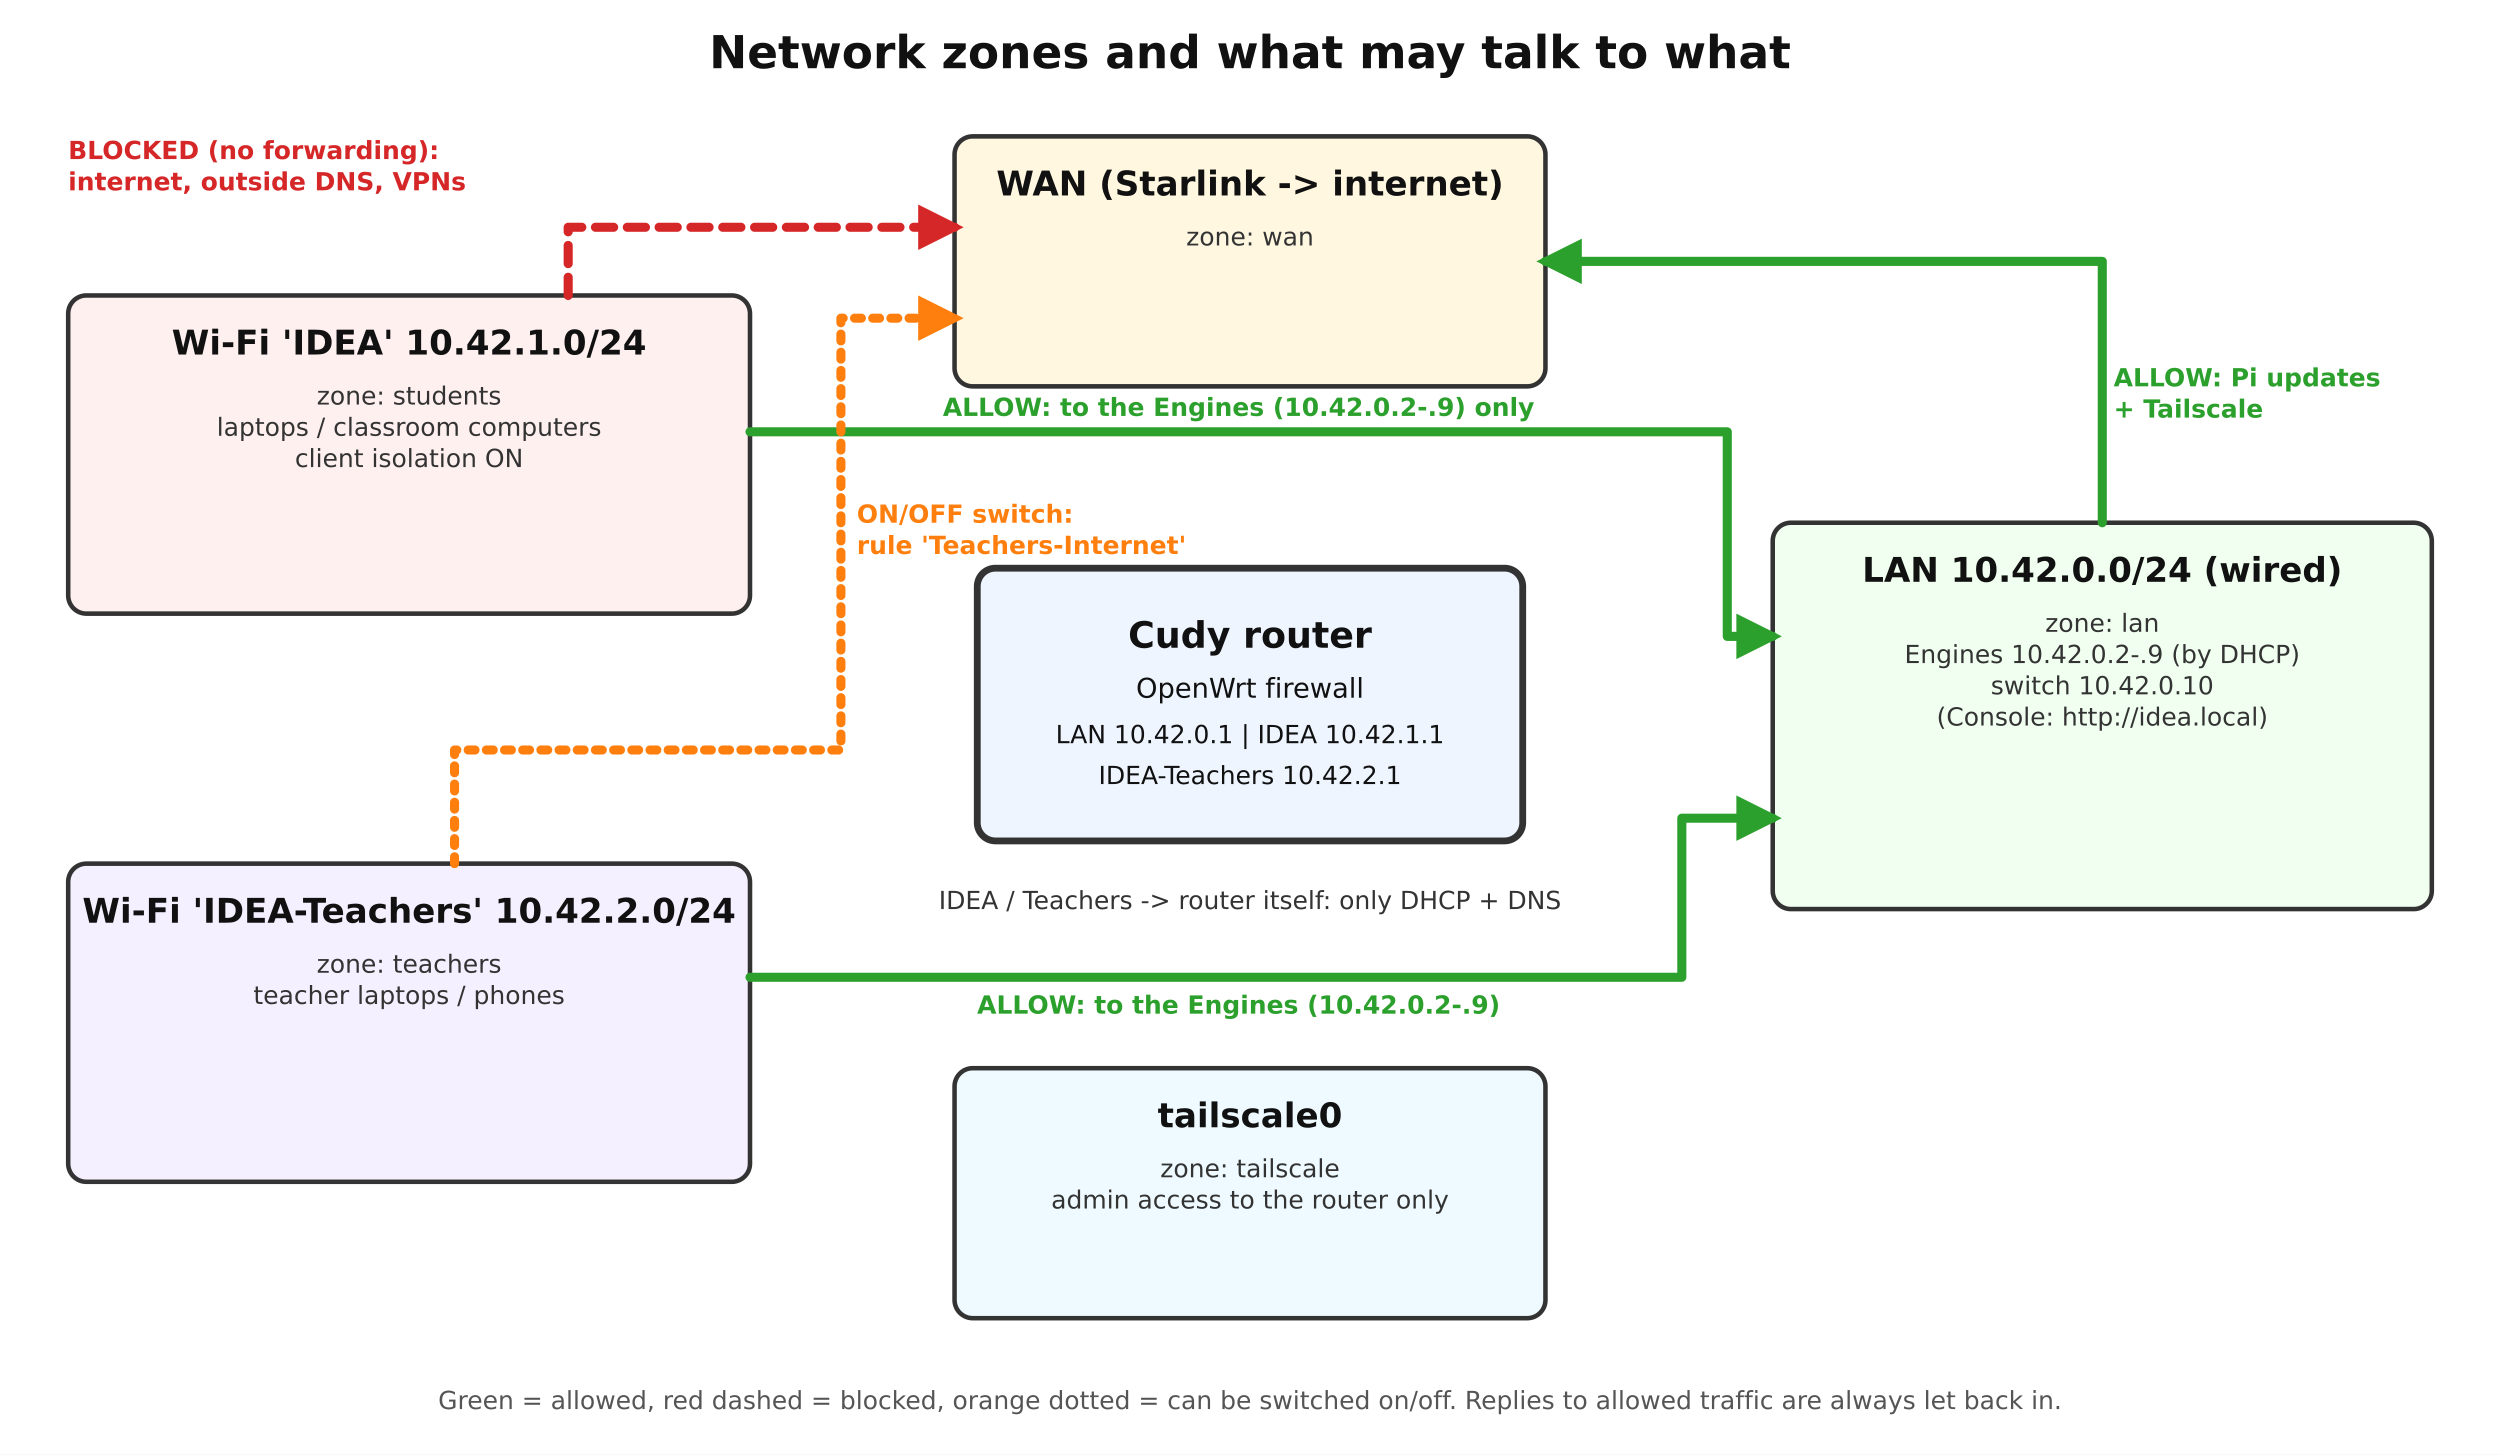
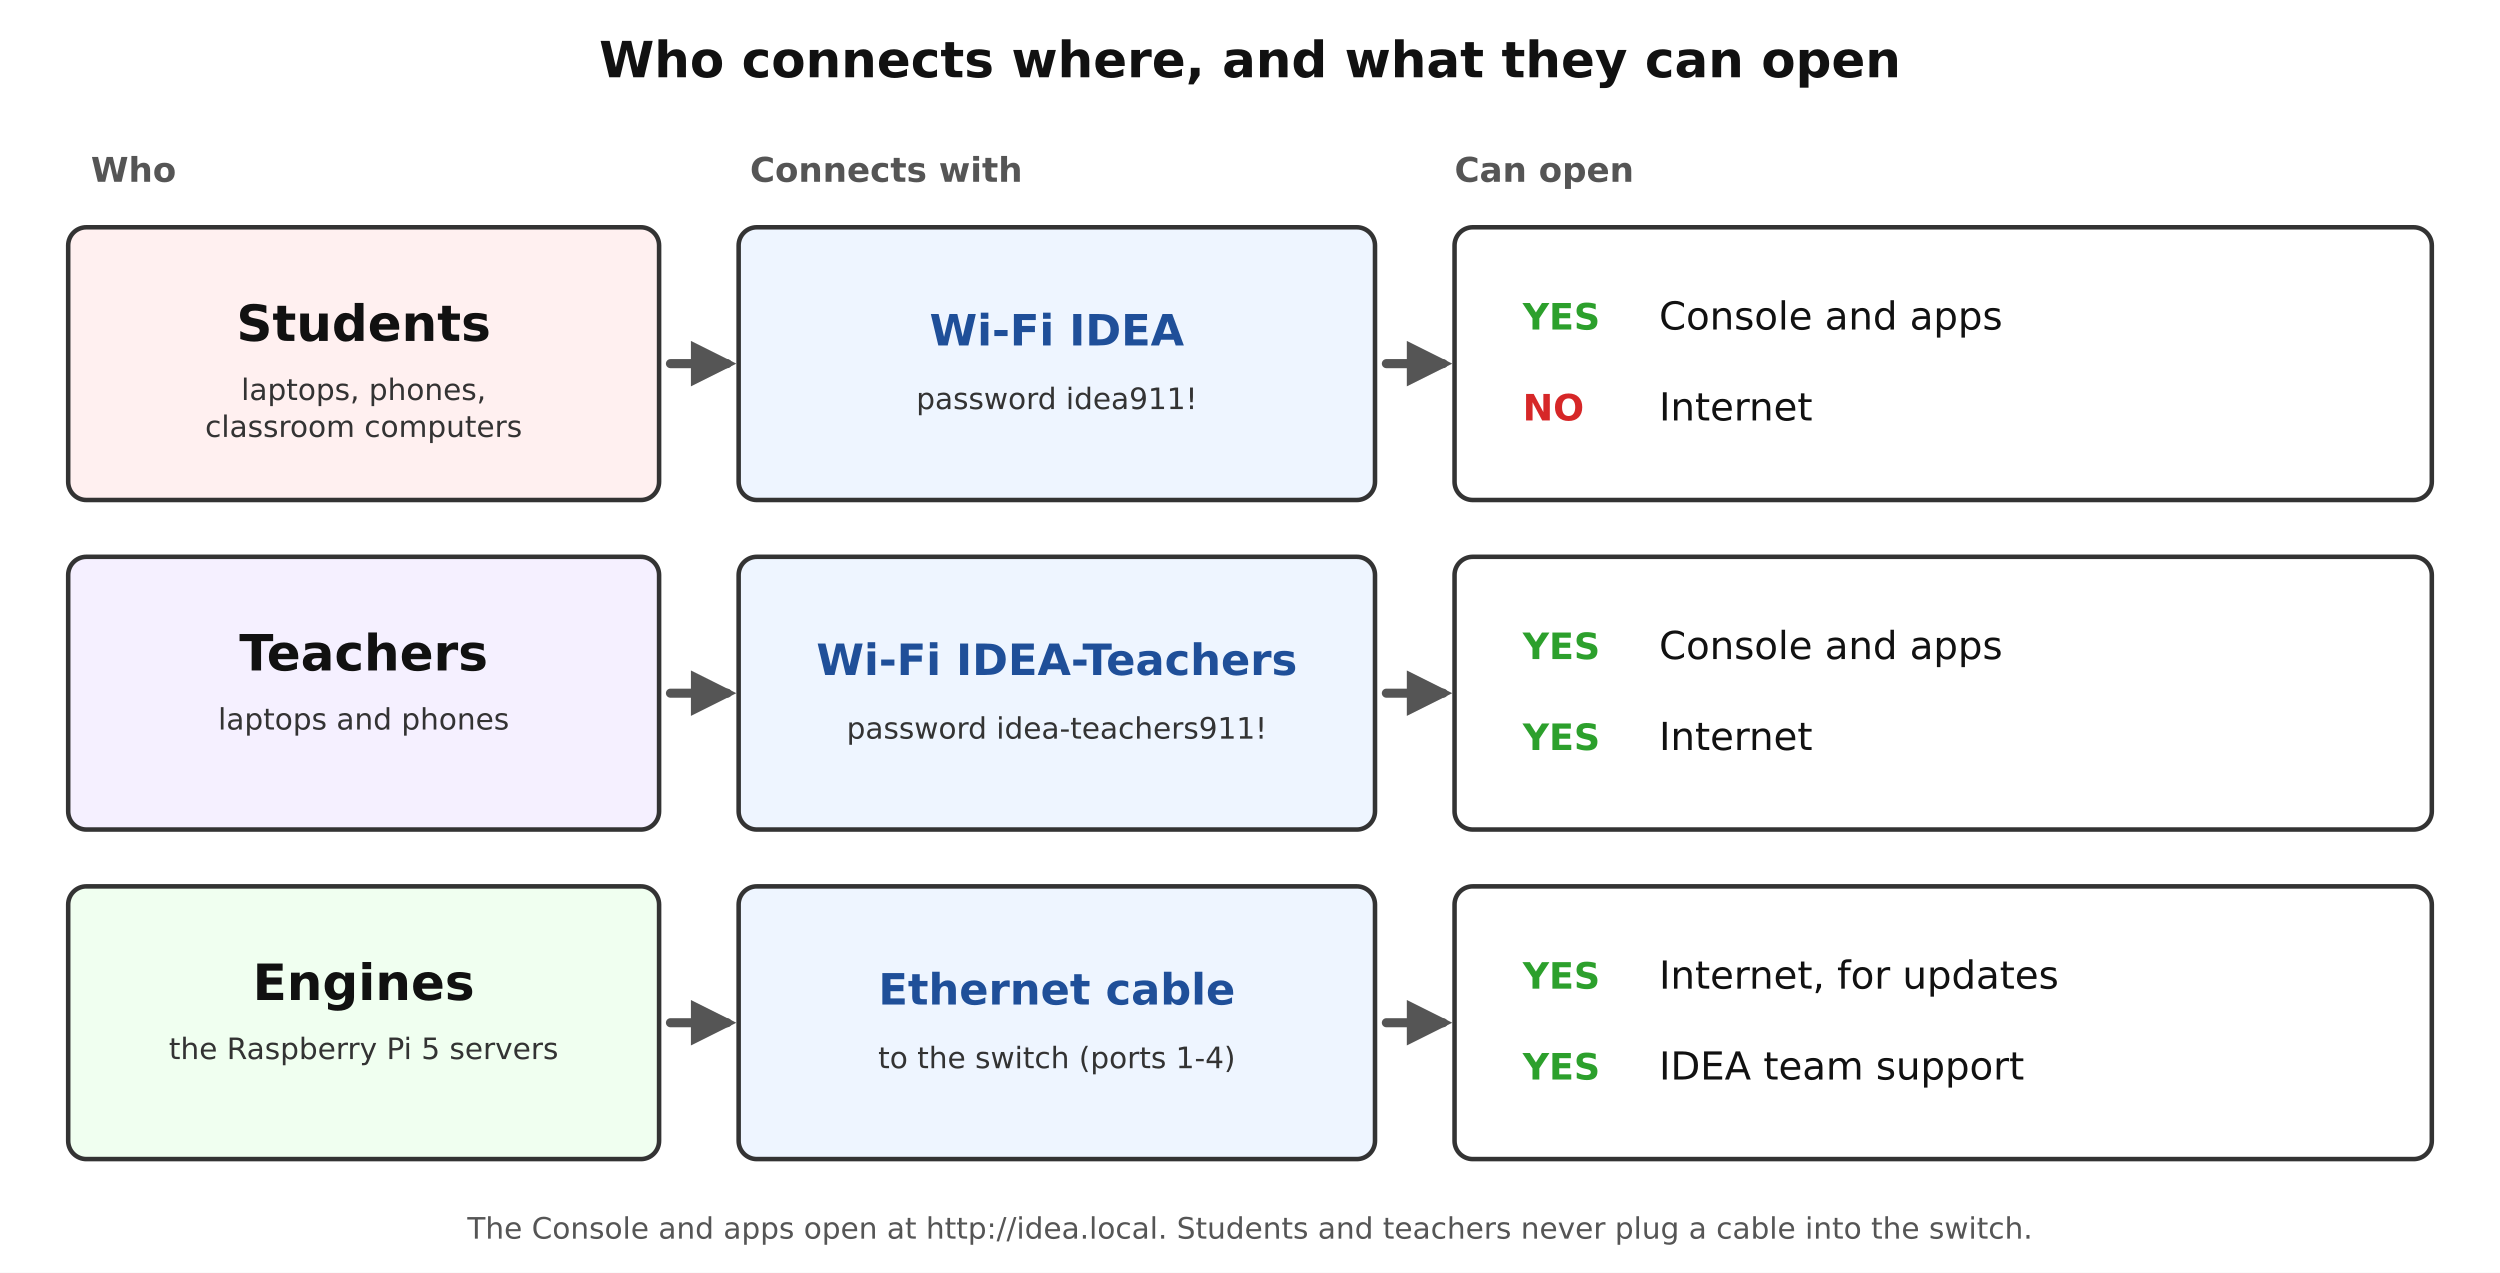
- <svg xmlns="http://www.w3.org/2000/svg" width="1100" height="640" viewBox="0 0 1100 640">
+ <svg xmlns="http://www.w3.org/2000/svg" width="1100" height="560" viewBox="0 0 1100 560">
  <defs>
-     <marker id="ah-2ca02c" viewBox="0 0 10 10" refX="8" refY="5" markerWidth="5" markerHeight="5" orient="auto-start-reverse">
-       <path d="M0,0 L10,5 L0,10 z" fill="#2ca02c" />
+     <marker id="ah-555" viewBox="0 0 10 10" refX="8" refY="5" markerWidth="5" markerHeight="5" orient="auto-start-reverse">
+       <path d="M0,0 L10,5 L0,10 z" fill="#555" />
    </marker>
-     <marker id="as-2ca02c" viewBox="0 0 10 10" refX="2" refY="5" markerWidth="5" markerHeight="5" orient="auto-start-reverse">
-       <path d="M0,0 L10,5 L0,10 z" fill="#2ca02c" />
-     </marker>
-     <marker id="ah-d62728" viewBox="0 0 10 10" refX="8" refY="5" markerWidth="5" markerHeight="5" orient="auto-start-reverse">
-       <path d="M0,0 L10,5 L0,10 z" fill="#d62728" />
-     </marker>
-     <marker id="as-d62728" viewBox="0 0 10 10" refX="2" refY="5" markerWidth="5" markerHeight="5" orient="auto-start-reverse">
-       <path d="M0,0 L10,5 L0,10 z" fill="#d62728" />
-     </marker>
-     <marker id="ah-ff7f0e" viewBox="0 0 10 10" refX="8" refY="5" markerWidth="5" markerHeight="5" orient="auto-start-reverse">
-       <path d="M0,0 L10,5 L0,10 z" fill="#ff7f0e" />
-     </marker>
-     <marker id="as-ff7f0e" viewBox="0 0 10 10" refX="2" refY="5" markerWidth="5" markerHeight="5" orient="auto-start-reverse">
-       <path d="M0,0 L10,5 L0,10 z" fill="#ff7f0e" />
+     <marker id="as-555" viewBox="0 0 10 10" refX="2" refY="5" markerWidth="5" markerHeight="5" orient="auto-start-reverse">
+       <path d="M0,0 L10,5 L0,10 z" fill="#555" />
    </marker>
  </defs>
  <rect width="100%" height="100%" fill="#ffffff" />
-   <text x="550" y="30.0" font-family="DejaVu Sans, Arial, sans-serif" font-size="20" font-weight="bold" text-anchor="middle" fill="#111">Network zones and what may talk to what</text>
-   <rect x="430" y="250" width="240" height="120" rx="8" fill="#eef5ff" stroke="#333" stroke-width="3" />
-   <text x="550" y="285.0" font-family="DejaVu Sans, Arial, sans-serif" font-size="16" font-weight="bold" text-anchor="middle" fill="#111">Cudy router</text>
-   <text x="550" y="307.0" font-family="DejaVu Sans, Arial, sans-serif" font-size="12" font-weight="normal" text-anchor="middle" fill="#111">OpenWrt firewall</text>
-   <text x="550" y="327.0" font-family="DejaVu Sans, Arial, sans-serif" font-size="11" font-weight="normal" text-anchor="middle" fill="#111">LAN 10.42.0.1 | IDEA 10.42.1.1</text>
-   <text x="550" y="345.0" font-family="DejaVu Sans, Arial, sans-serif" font-size="11" font-weight="normal" text-anchor="middle" fill="#111">IDEA-Teachers 10.42.2.1</text>
-   <rect x="420" y="60" width="260" height="110" rx="8" fill="#fff7e0" stroke="#333" stroke-width="2" />
-   <text x="550.0" y="86.0" font-family="DejaVu Sans, Arial, sans-serif" font-size="15" font-weight="bold" text-anchor="middle" fill="#111">WAN  (Starlink -&gt; internet)</text>
-   <text x="550.0" y="108.0" font-family="DejaVu Sans, Arial, sans-serif" font-size="11" font-weight="normal" text-anchor="middle" fill="#333">zone: wan</text>
-   <rect x="780" y="230" width="290" height="170" rx="8" fill="#f0fff0" stroke="#333" stroke-width="2" />
-   <text x="925.0" y="256.0" font-family="DejaVu Sans, Arial, sans-serif" font-size="15" font-weight="bold" text-anchor="middle" fill="#111">LAN  10.42.0.0/24  (wired)</text>
-   <text x="925.0" y="278.0" font-family="DejaVu Sans, Arial, sans-serif" font-size="11" font-weight="normal" text-anchor="middle" fill="#333">zone: lan</text>
-   <text x="925.0" y="291.75" font-family="DejaVu Sans, Arial, sans-serif" font-size="11" font-weight="normal" text-anchor="middle" fill="#333">Engines 10.42.0.2-.9 (by DHCP)</text>
-   <text x="925.0" y="305.5" font-family="DejaVu Sans, Arial, sans-serif" font-size="11" font-weight="normal" text-anchor="middle" fill="#333">switch 10.42.0.10</text>
-   <text x="925.0" y="319.25" font-family="DejaVu Sans, Arial, sans-serif" font-size="11" font-weight="normal" text-anchor="middle" fill="#333">(Console: http://idea.local)</text>
-   <rect x="30" y="130" width="300" height="140" rx="8" fill="#fff0f0" stroke="#333" stroke-width="2" />
-   <text x="180.0" y="156.0" font-family="DejaVu Sans, Arial, sans-serif" font-size="15" font-weight="bold" text-anchor="middle" fill="#111">Wi-Fi 'IDEA'  10.42.1.0/24</text>
-   <text x="180.0" y="178.0" font-family="DejaVu Sans, Arial, sans-serif" font-size="11" font-weight="normal" text-anchor="middle" fill="#333">zone: students</text>
-   <text x="180.0" y="191.75" font-family="DejaVu Sans, Arial, sans-serif" font-size="11" font-weight="normal" text-anchor="middle" fill="#333">laptops / classroom computers</text>
-   <text x="180.0" y="205.5" font-family="DejaVu Sans, Arial, sans-serif" font-size="11" font-weight="normal" text-anchor="middle" fill="#333">client isolation ON</text>
-   <rect x="30" y="380" width="300" height="140" rx="8" fill="#f5f0ff" stroke="#333" stroke-width="2" />
-   <text x="180.0" y="406.0" font-family="DejaVu Sans, Arial, sans-serif" font-size="15" font-weight="bold" text-anchor="middle" fill="#111">Wi-Fi 'IDEA-Teachers'  10.42.2.0/24</text>
-   <text x="180.0" y="428.0" font-family="DejaVu Sans, Arial, sans-serif" font-size="11" font-weight="normal" text-anchor="middle" fill="#333">zone: teachers</text>
-   <text x="180.0" y="441.75" font-family="DejaVu Sans, Arial, sans-serif" font-size="11" font-weight="normal" text-anchor="middle" fill="#333">teacher laptops / phones</text>
-   <rect x="420" y="470" width="260" height="110" rx="8" fill="#eefaff" stroke="#333" stroke-width="2" />
-   <text x="550.0" y="496.0" font-family="DejaVu Sans, Arial, sans-serif" font-size="15" font-weight="bold" text-anchor="middle" fill="#111">tailscale0</text>
-   <text x="550.0" y="518.0" font-family="DejaVu Sans, Arial, sans-serif" font-size="11" font-weight="normal" text-anchor="middle" fill="#333">zone: tailscale</text>
-   <text x="550.0" y="531.75" font-family="DejaVu Sans, Arial, sans-serif" font-size="11" font-weight="normal" text-anchor="middle" fill="#333">admin access to the router only</text>
-   <polyline points="330,190 760,190 760,280 780,280" fill="none" stroke="#2ca02c" stroke-width="4" stroke-linejoin="round" stroke-linecap="round" marker-end="url(#ah-2ca02c)" />
-   <text x="545" y="183.0" font-family="DejaVu Sans, Arial, sans-serif" font-size="11" font-weight="bold" text-anchor="middle" fill="#2ca02c">ALLOW: to the Engines (10.42.0.2-.9) only</text>
-   <polyline points="250,130 250,100 420,100" fill="none" stroke="#d62728" stroke-width="4" stroke-linejoin="round" stroke-linecap="round" stroke-dasharray="8,6" marker-end="url(#ah-d62728)" />
-   <text x="30" y="70.0" font-family="DejaVu Sans, Arial, sans-serif" font-size="11" font-weight="bold" text-anchor="start" fill="#d62728">BLOCKED (no forwarding):</text>
-   <text x="30" y="83.75" font-family="DejaVu Sans, Arial, sans-serif" font-size="11" font-weight="bold" text-anchor="start" fill="#d62728">internet, outside DNS, VPNs</text>
-   <polyline points="330,430 740,430 740,360 780,360" fill="none" stroke="#2ca02c" stroke-width="4" stroke-linejoin="round" stroke-linecap="round" marker-end="url(#ah-2ca02c)" />
-   <text x="545" y="446.0" font-family="DejaVu Sans, Arial, sans-serif" font-size="11" font-weight="bold" text-anchor="middle" fill="#2ca02c">ALLOW: to the Engines (10.42.0.2-.9)</text>
-   <polyline points="200,380 200,330 370,330 370,140 420,140" fill="none" stroke="#ff7f0e" stroke-width="4" stroke-linejoin="round" stroke-linecap="round" stroke-dasharray="3,5" marker-end="url(#ah-ff7f0e)" />
-   <text x="377" y="230.0" font-family="DejaVu Sans, Arial, sans-serif" font-size="11" font-weight="bold" text-anchor="start" fill="#ff7f0e">ON/OFF switch:</text>
-   <text x="377" y="243.75" font-family="DejaVu Sans, Arial, sans-serif" font-size="11" font-weight="bold" text-anchor="start" fill="#ff7f0e">rule 'Teachers-Internet'</text>
-   <polyline points="925,230 925,115 680,115" fill="none" stroke="#2ca02c" stroke-width="4" stroke-linejoin="round" stroke-linecap="round" marker-end="url(#ah-2ca02c)" />
-   <text x="930" y="170.0" font-family="DejaVu Sans, Arial, sans-serif" font-size="11" font-weight="bold" text-anchor="start" fill="#2ca02c">ALLOW: Pi updates</text>
-   <text x="930" y="183.75" font-family="DejaVu Sans, Arial, sans-serif" font-size="11" font-weight="bold" text-anchor="start" fill="#2ca02c">+ Tailscale</text>
-   <text x="550" y="400.0" font-family="DejaVu Sans, Arial, sans-serif" font-size="11" font-weight="normal" text-anchor="middle" fill="#333">IDEA / Teachers -&gt; router itself: only DHCP + DNS</text>
-   <text x="550" y="620.0" font-family="DejaVu Sans, Arial, sans-serif" font-size="11" font-weight="normal" text-anchor="middle" fill="#555">Green = allowed, red dashed = blocked, orange dotted = can be switched on/off. Replies to allowed traffic are always let back in.</text>
+   <text x="550" y="34.0" font-family="DejaVu Sans, Arial, sans-serif" font-size="22" font-weight="bold" text-anchor="middle" fill="#111">Who connects where, and what they can open</text>
+   <text x="40" y="80.0" font-family="DejaVu Sans, Arial, sans-serif" font-size="15" font-weight="bold" text-anchor="start" fill="#555">Who</text>
+   <text x="330" y="80.0" font-family="DejaVu Sans, Arial, sans-serif" font-size="15" font-weight="bold" text-anchor="start" fill="#555">Connects with</text>
+   <text x="640" y="80.0" font-family="DejaVu Sans, Arial, sans-serif" font-size="15" font-weight="bold" text-anchor="start" fill="#555">Can open</text>
+   <rect x="30" y="100" width="260" height="120" rx="8" fill="#fff0f0" stroke="#333" stroke-width="2" />
+   <text x="160" y="150.0" font-family="DejaVu Sans, Arial, sans-serif" font-size="22" font-weight="bold" text-anchor="middle" fill="#111">Students</text>
+   <text x="160" y="176.0" font-family="DejaVu Sans, Arial, sans-serif" font-size="13" font-weight="normal" text-anchor="middle" fill="#333">laptops, phones,</text>
+   <text x="160" y="192.25" font-family="DejaVu Sans, Arial, sans-serif" font-size="13" font-weight="normal" text-anchor="middle" fill="#333">classroom computers</text>
+   <polyline points="295,160 320,160" fill="none" stroke="#555" stroke-width="4" stroke-linejoin="round" stroke-linecap="round" marker-end="url(#ah-555)" />
+   <rect x="325" y="100" width="280" height="120" rx="8" fill="#eef5ff" stroke="#333" stroke-width="2" />
+   <text x="465" y="152.0" font-family="DejaVu Sans, Arial, sans-serif" font-size="19" font-weight="bold" text-anchor="middle" fill="#1f4f99">Wi-Fi  IDEA</text>
+   <text x="465" y="180.0" font-family="DejaVu Sans, Arial, sans-serif" font-size="13" font-weight="normal" text-anchor="middle" fill="#333">password idea911!</text>
+   <polyline points="610,160 635,160" fill="none" stroke="#555" stroke-width="4" stroke-linejoin="round" stroke-linecap="round" marker-end="url(#ah-555)" />
+   <rect x="640" y="100" width="430" height="120" rx="8" fill="#ffffff" stroke="#333" stroke-width="2" />
+   <text x="670" y="145.0" font-family="DejaVu Sans, Arial, sans-serif" font-size="16" font-weight="bold" text-anchor="start" fill="#2ca02c">YES</text>
+   <text x="730" y="145.0" font-family="DejaVu Sans, Arial, sans-serif" font-size="17" font-weight="normal" text-anchor="start" fill="#111">Console and apps</text>
+   <text x="670" y="185.0" font-family="DejaVu Sans, Arial, sans-serif" font-size="16" font-weight="bold" text-anchor="start" fill="#d62728">NO</text>
+   <text x="730" y="185.0" font-family="DejaVu Sans, Arial, sans-serif" font-size="17" font-weight="normal" text-anchor="start" fill="#111">Internet</text>
+   <rect x="30" y="245" width="260" height="120" rx="8" fill="#f5f0ff" stroke="#333" stroke-width="2" />
+   <text x="160" y="295.0" font-family="DejaVu Sans, Arial, sans-serif" font-size="22" font-weight="bold" text-anchor="middle" fill="#111">Teachers</text>
+   <text x="160" y="321.0" font-family="DejaVu Sans, Arial, sans-serif" font-size="13" font-weight="normal" text-anchor="middle" fill="#333">laptops and phones</text>
+   <polyline points="295,305 320,305" fill="none" stroke="#555" stroke-width="4" stroke-linejoin="round" stroke-linecap="round" marker-end="url(#ah-555)" />
+   <rect x="325" y="245" width="280" height="120" rx="8" fill="#eef5ff" stroke="#333" stroke-width="2" />
+   <text x="465" y="297.0" font-family="DejaVu Sans, Arial, sans-serif" font-size="19" font-weight="bold" text-anchor="middle" fill="#1f4f99">Wi-Fi  IDEA-Teachers</text>
+   <text x="465" y="325.0" font-family="DejaVu Sans, Arial, sans-serif" font-size="13" font-weight="normal" text-anchor="middle" fill="#333">password idea-teachers911!</text>
+   <polyline points="610,305 635,305" fill="none" stroke="#555" stroke-width="4" stroke-linejoin="round" stroke-linecap="round" marker-end="url(#ah-555)" />
+   <rect x="640" y="245" width="430" height="120" rx="8" fill="#ffffff" stroke="#333" stroke-width="2" />
+   <text x="670" y="290.0" font-family="DejaVu Sans, Arial, sans-serif" font-size="16" font-weight="bold" text-anchor="start" fill="#2ca02c">YES</text>
+   <text x="730" y="290.0" font-family="DejaVu Sans, Arial, sans-serif" font-size="17" font-weight="normal" text-anchor="start" fill="#111">Console and apps</text>
+   <text x="670" y="330.0" font-family="DejaVu Sans, Arial, sans-serif" font-size="16" font-weight="bold" text-anchor="start" fill="#2ca02c">YES</text>
+   <text x="730" y="330.0" font-family="DejaVu Sans, Arial, sans-serif" font-size="17" font-weight="normal" text-anchor="start" fill="#111">Internet</text>
+   <rect x="30" y="390" width="260" height="120" rx="8" fill="#f0fff0" stroke="#333" stroke-width="2" />
+   <text x="160" y="440.0" font-family="DejaVu Sans, Arial, sans-serif" font-size="22" font-weight="bold" text-anchor="middle" fill="#111">Engines</text>
+   <text x="160" y="466.0" font-family="DejaVu Sans, Arial, sans-serif" font-size="13" font-weight="normal" text-anchor="middle" fill="#333">the Raspberry Pi 5 servers</text>
+   <polyline points="295,450 320,450" fill="none" stroke="#555" stroke-width="4" stroke-linejoin="round" stroke-linecap="round" marker-end="url(#ah-555)" />
+   <rect x="325" y="390" width="280" height="120" rx="8" fill="#eef5ff" stroke="#333" stroke-width="2" />
+   <text x="465" y="442.0" font-family="DejaVu Sans, Arial, sans-serif" font-size="19" font-weight="bold" text-anchor="middle" fill="#1f4f99">Ethernet cable</text>
+   <text x="465" y="470.0" font-family="DejaVu Sans, Arial, sans-serif" font-size="13" font-weight="normal" text-anchor="middle" fill="#333">to the switch (ports 1-4)</text>
+   <polyline points="610,450 635,450" fill="none" stroke="#555" stroke-width="4" stroke-linejoin="round" stroke-linecap="round" marker-end="url(#ah-555)" />
+   <rect x="640" y="390" width="430" height="120" rx="8" fill="#ffffff" stroke="#333" stroke-width="2" />
+   <text x="670" y="435.0" font-family="DejaVu Sans, Arial, sans-serif" font-size="16" font-weight="bold" text-anchor="start" fill="#2ca02c">YES</text>
+   <text x="730" y="435.0" font-family="DejaVu Sans, Arial, sans-serif" font-size="17" font-weight="normal" text-anchor="start" fill="#111">Internet, for updates</text>
+   <text x="670" y="475.0" font-family="DejaVu Sans, Arial, sans-serif" font-size="16" font-weight="bold" text-anchor="start" fill="#2ca02c">YES</text>
+   <text x="730" y="475.0" font-family="DejaVu Sans, Arial, sans-serif" font-size="17" font-weight="normal" text-anchor="start" fill="#111">IDEA team support</text>
+   <text x="550" y="545.0" font-family="DejaVu Sans, Arial, sans-serif" font-size="13" font-weight="normal" text-anchor="middle" fill="#555">The Console and apps open at http://idea.local. Students and teachers never plug a cable into the switch.</text>
</svg>
